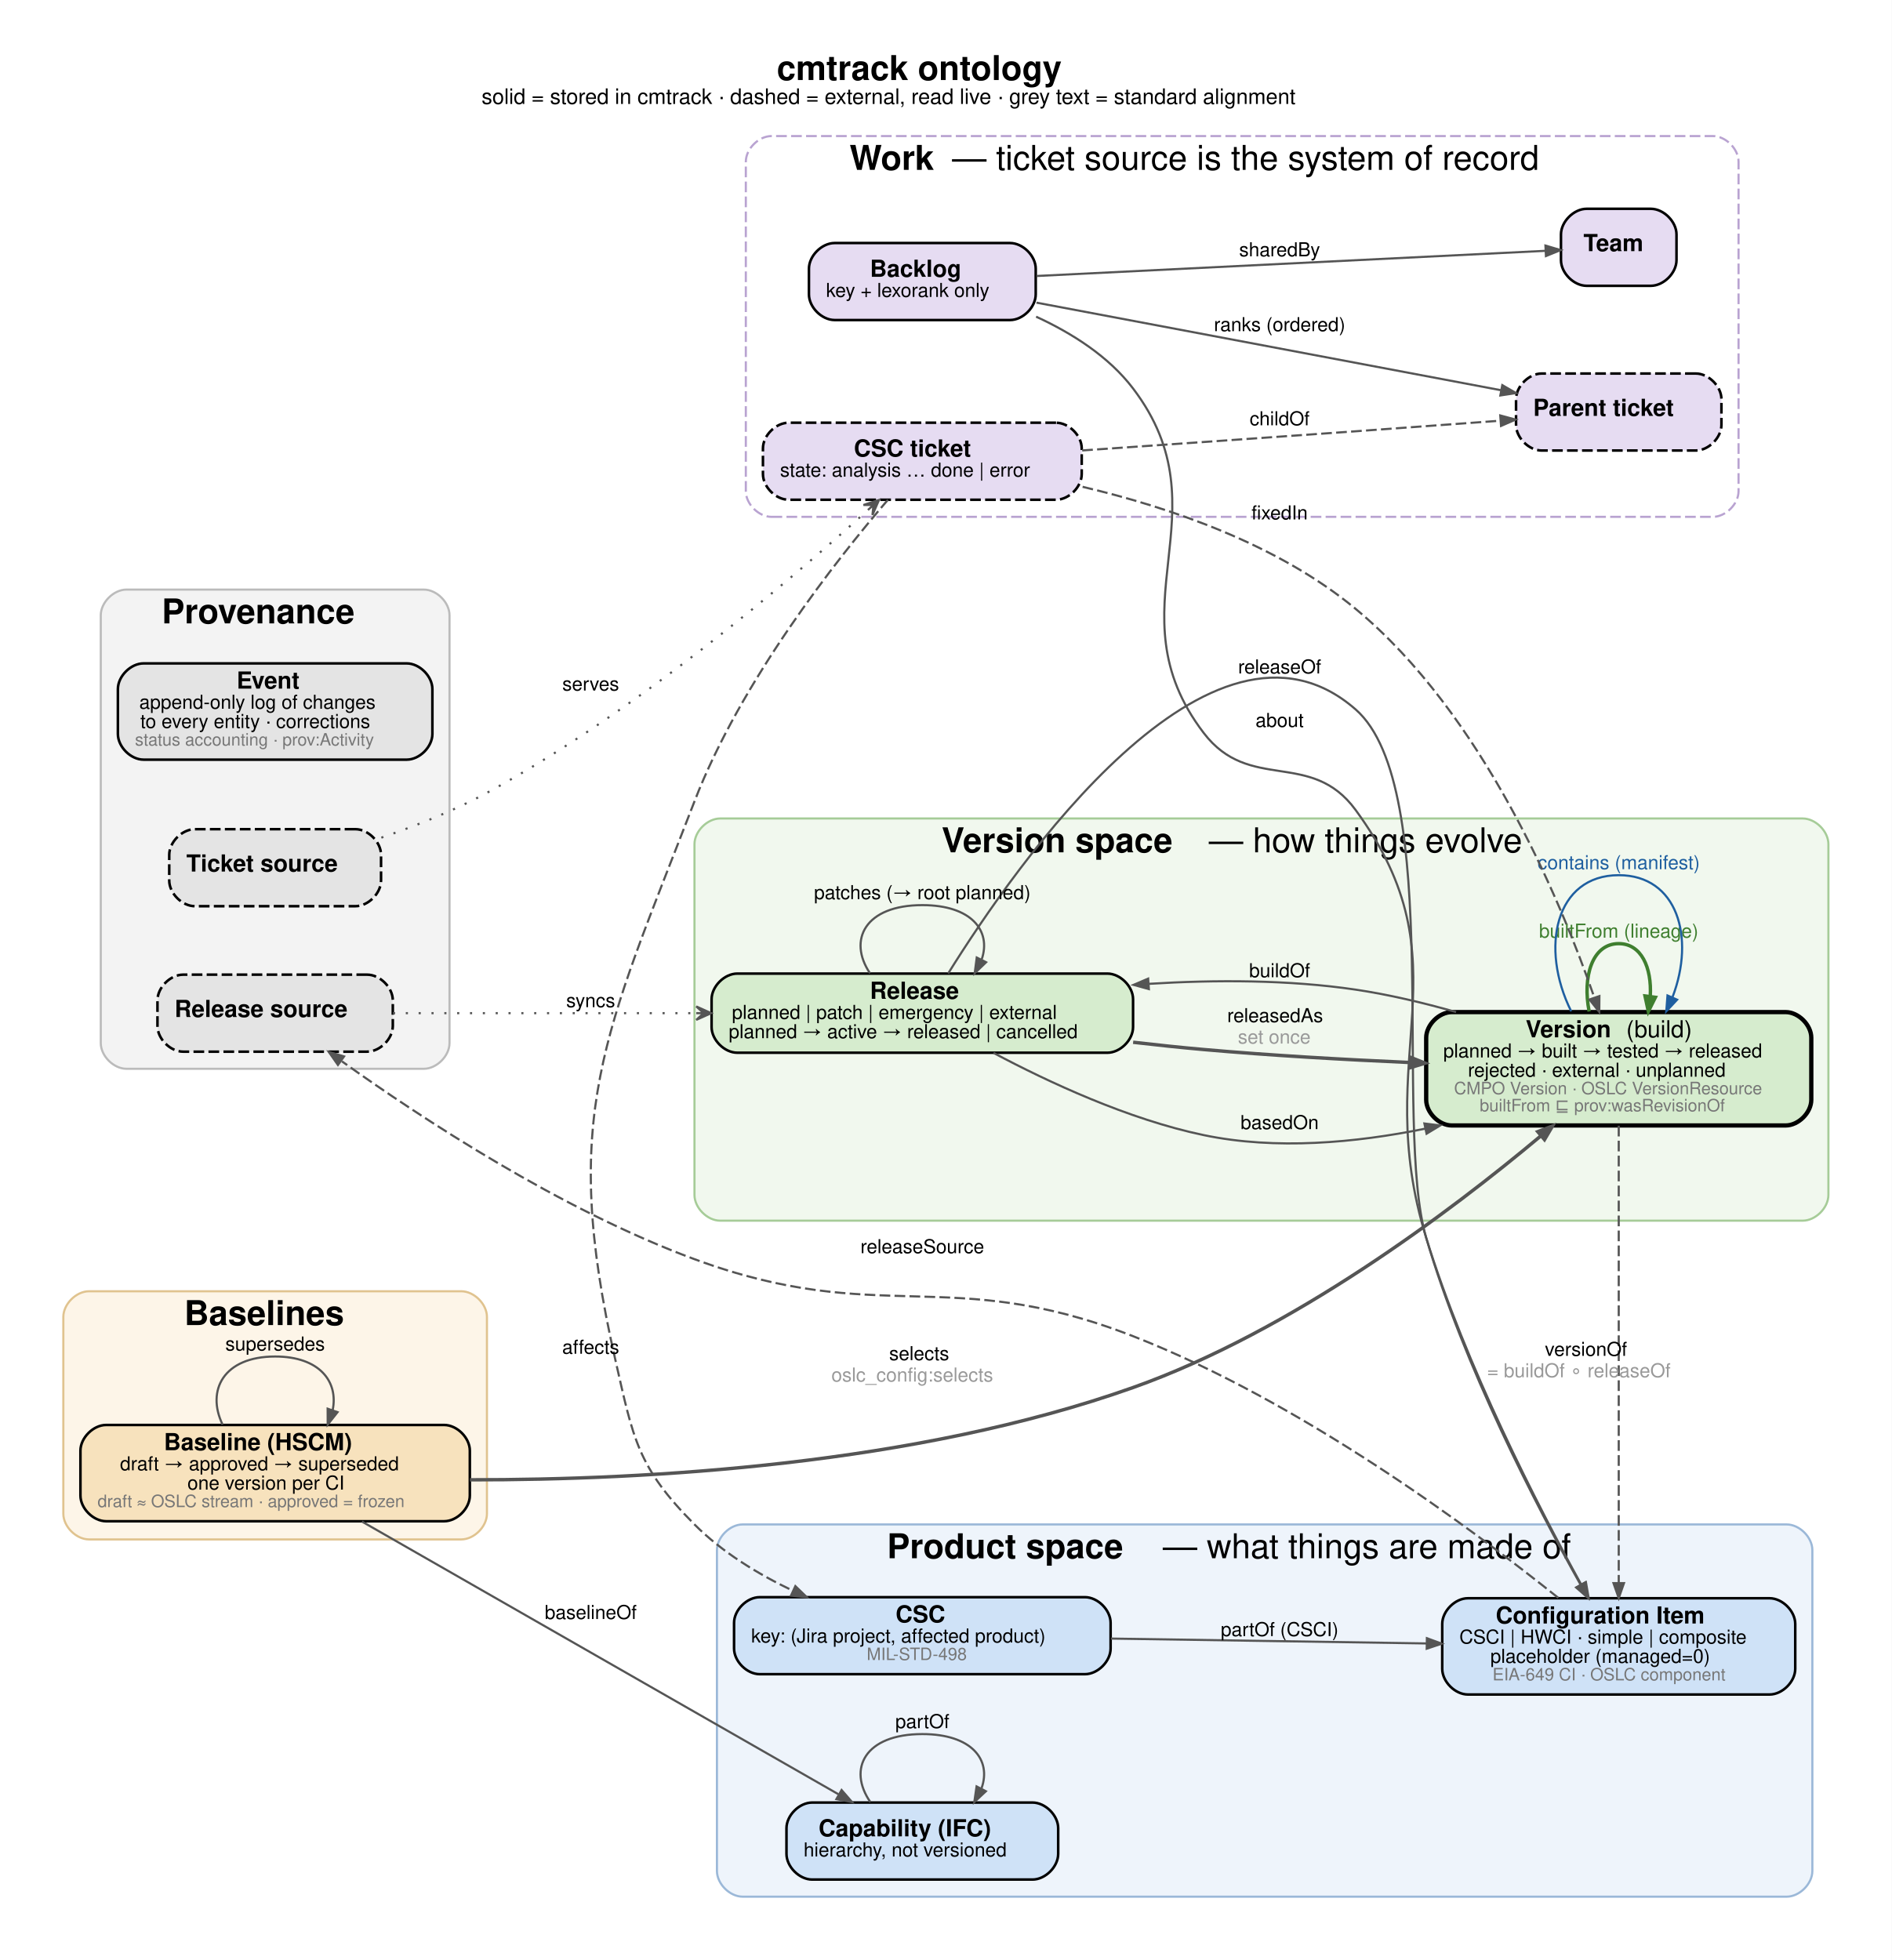
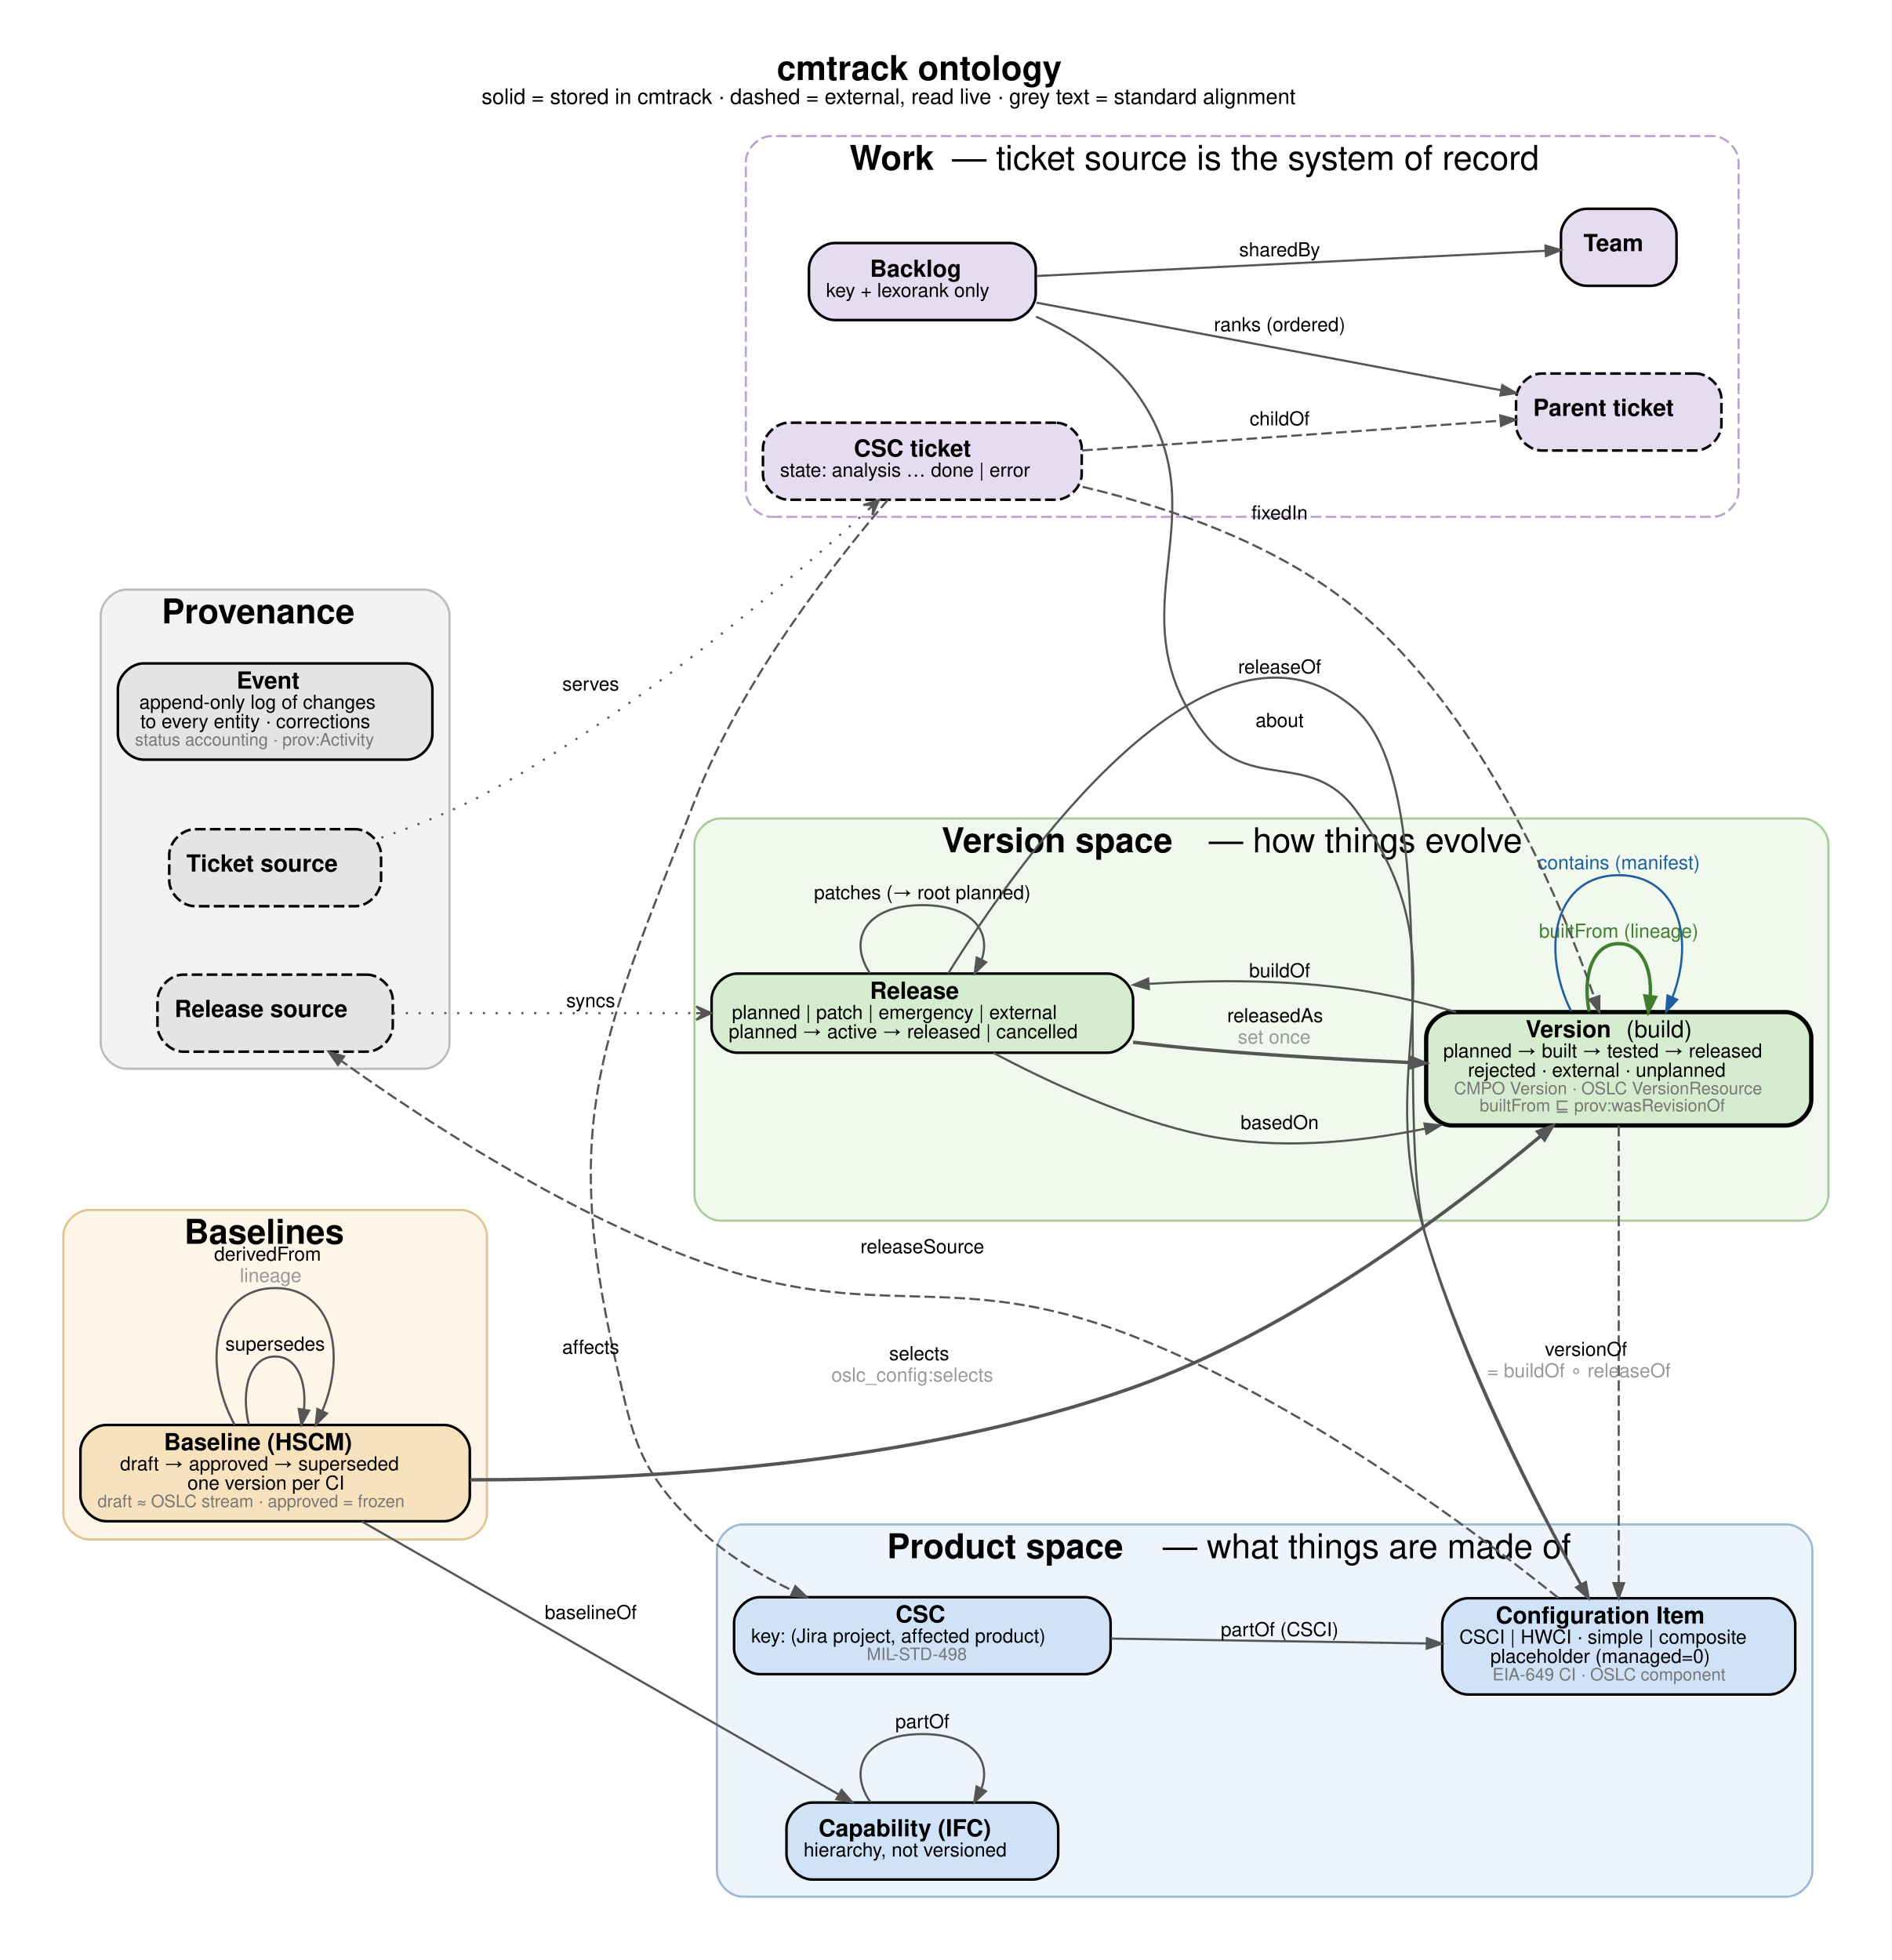
<svg xmlns="http://www.w3.org/2000/svg" width="884pt" height="916pt" viewBox="0.00 0.00 884.20 916.20">
  <g id="graph0" class="graph" transform="scale(1 1) rotate(0) translate(21.6 894.6)">
    <polygon fill="white" stroke="transparent" points="-21.6,21.6 -21.6,-894.6 862.6,-894.6 862.6,21.6 -21.6,21.6" />
    <text text-anchor="start" x="341.5" y="-857.2" font-family="Helvetica,sans-Serif" font-weight="bold" font-size="16.00">cmtrack ontology</text>
    <text text-anchor="start" x="203.5" y="-846" font-family="Helvetica,sans-Serif" font-size="10.00">solid = stored in cmtrack · dashed = external, read live · grey text = standard alignment</text>
    <g id="clust1" class="cluster">
      <path fill="#eef4fb" stroke="#9bb8d8" d="M325.5,-8C325.5,-8 813.5,-8 813.5,-8 819.5,-8 825.5,-14 825.5,-20 825.5,-20 825.5,-170 825.5,-170 825.5,-176 819.5,-182 813.5,-182 813.5,-182 325.5,-182 325.5,-182 319.5,-182 313.5,-176 313.5,-170 313.5,-170 313.5,-20 313.5,-20 313.5,-14 319.5,-8 325.5,-8" />
      <text text-anchor="start" x="393" y="-166.2" font-family="Helvetica,sans-Serif" font-weight="bold" font-size="16.00">Product space</text>
      <text text-anchor="start" x="522" y="-166.2" font-family="Helvetica,sans-Serif" font-size="16.00"> — what things are made of</text>
    </g>
    <g id="clust2" class="cluster">
      <path fill="#f1f8ee" stroke="#a6cc98" d="M315,-324C315,-324 821,-324 821,-324 827,-324 833,-330 833,-336 833,-336 833,-500 833,-500 833,-506 827,-512 821,-512 821,-512 315,-512 315,-512 309,-512 303,-506 303,-500 303,-500 303,-336 303,-336 303,-330 309,-324 315,-324" />
      <text text-anchor="start" x="418.5" y="-496.2" font-family="Helvetica,sans-Serif" font-weight="bold" font-size="16.00">Version space</text>
      <text text-anchor="start" x="543.5" y="-496.2" font-family="Helvetica,sans-Serif" font-size="16.00"> — how things evolve</text>
    </g>
    <g id="clust3" class="cluster">
-       <path fill="#fdf5e8" stroke="#e0c38f" d="M20,-175C20,-175 194,-175 194,-175 200,-175 206,-181 206,-187 206,-187 206,-279 206,-279 206,-285 200,-291 194,-291 194,-291 20,-291 20,-291 14,-291 8,-285 8,-279 8,-279 8,-187 8,-187 8,-181 14,-175 20,-175" />
-       <text text-anchor="start" x="64.5" y="-275.2" font-family="Helvetica,sans-Serif" font-weight="bold" font-size="16.00">Baselines</text>
+       <path fill="#fdf5e8" stroke="#e0c38f" d="M20,-175C20,-175 194,-175 194,-175 200,-175 206,-181 206,-187 206,-187 206,-317 206,-317 206,-323 200,-329 194,-329 194,-329 20,-329 20,-329 14,-329 8,-323 8,-317 8,-317 8,-187 8,-187 8,-181 14,-175 20,-175" />
+       <text text-anchor="start" x="64.5" y="-313.2" font-family="Helvetica,sans-Serif" font-weight="bold" font-size="16.00">Baselines</text>
    </g>
    <g id="clust4" class="cluster">
      <path fill="none" stroke="#b9a3d1" stroke-dasharray="5,2" d="M339,-653C339,-653 779,-653 779,-653 785,-653 791,-659 791,-665 791,-665 791,-819 791,-819 791,-825 785,-831 779,-831 779,-831 339,-831 339,-831 333,-831 327,-825 327,-819 327,-819 327,-665 327,-665 327,-659 333,-653 339,-653" />
      <text text-anchor="start" x="375.5" y="-815.2" font-family="Helvetica,sans-Serif" font-weight="bold" font-size="16.00">Work</text>
      <text text-anchor="start" x="423.5" y="-815.2" font-family="Helvetica,sans-Serif" font-size="16.00"> — ticket source is the system of record</text>
    </g>
    <g id="clust5" class="cluster">
      <path fill="#f3f3f3" stroke="#bbbbbb" d="M37.5,-395C37.5,-395 176.5,-395 176.5,-395 182.5,-395 188.5,-401 188.5,-407 188.5,-407 188.5,-607 188.5,-607 188.5,-613 182.5,-619 176.5,-619 176.5,-619 37.5,-619 37.5,-619 31.5,-619 25.5,-613 25.5,-607 25.5,-607 25.5,-407 25.5,-407 25.5,-401 31.5,-395 37.5,-395" />
      <text text-anchor="start" x="54" y="-603.2" font-family="Helvetica,sans-Serif" font-weight="bold" font-size="16.00">Provenance</text>
    </g>
    <g id="node1" class="node">
      <path fill="#cfe2f7" stroke="black" stroke-width="1.2" d="M805.5,-147.5C805.5,-147.5 664.5,-147.5 664.5,-147.5 658.5,-147.5 652.5,-141.5 652.5,-135.5 652.5,-135.5 652.5,-114.5 652.5,-114.5 652.5,-108.5 658.5,-102.5 664.5,-102.5 664.5,-102.5 805.5,-102.5 805.5,-102.5 811.5,-102.5 817.5,-108.5 817.5,-114.5 817.5,-114.5 817.5,-135.5 817.5,-135.5 817.5,-141.5 811.5,-147.5 805.5,-147.5" />
      <text text-anchor="start" x="677.5" y="-135.7" font-family="Helvetica,sans-Serif" font-weight="bold" font-size="11.00">Configuration Item</text>
      <text text-anchor="start" x="660.5" y="-126.3" font-family="Helvetica,sans-Serif" font-size="9.00">CSCI | HWCI · simple | composite</text>
      <text text-anchor="start" x="675" y="-117.3" font-family="Helvetica,sans-Serif" font-size="9.00">placeholder (managed=0)</text>
      <text text-anchor="start" x="676" y="-109.1" font-family="Helvetica,sans-Serif" font-size="8.00" fill="#777777">EIA-649 CI · OSLC component</text>
    </g>
    <g id="node12" class="node">
      <path fill="#e4e4e4" stroke="black" stroke-width="1.2" stroke-dasharray="5,2" d="M150,-439C150,-439 64,-439 64,-439 58,-439 52,-433 52,-427 52,-427 52,-415 52,-415 52,-409 58,-403 64,-403 64,-403 150,-403 150,-403 156,-403 162,-409 162,-415 162,-415 162,-427 162,-427 162,-433 156,-439 150,-439" />
      <text text-anchor="start" x="60" y="-419.2" font-family="Helvetica,sans-Serif" font-weight="bold" font-size="11.00">Release source</text>
    </g>
-     <g id="edge20" class="edge">
+     <g id="edge21" class="edge">
      <path fill="none" stroke="#555555" stroke-dasharray="5,2" d="M706.74,-147.68C666.14,-180.2 586.17,-239.49 508,-270 421.83,-303.64 389.79,-273.99 303,-306 240.43,-329.08 175.13,-372.09 138.22,-398.47" />
      <polygon fill="#555555" stroke="#555555" points="136.35,-396.79 132.1,-402.87 139.21,-400.77 136.35,-396.79" />
      <text text-anchor="middle" x="409.5" y="-308.8" font-family="Helvetica,sans-Serif" font-size="9.00">releaseSource</text>
    </g>
    <g id="node2" class="node">
      <path fill="#cfe2f7" stroke="black" stroke-width="1.2" d="M485.5,-148C485.5,-148 333.5,-148 333.5,-148 327.5,-148 321.5,-142 321.5,-136 321.5,-136 321.5,-124 321.5,-124 321.5,-118 327.5,-112 333.5,-112 333.5,-112 485.5,-112 485.5,-112 491.5,-112 497.5,-118 497.5,-124 497.5,-124 497.5,-136 497.5,-136 497.5,-142 491.5,-148 485.5,-148" />
      <text text-anchor="start" x="397" y="-136.2" font-family="Helvetica,sans-Serif" font-weight="bold" font-size="11.00">CSC</text>
      <text text-anchor="start" x="329.5" y="-126.8" font-family="Helvetica,sans-Serif" font-size="9.00">key: (Jira project, affected product)</text>
      <text text-anchor="start" x="383.5" y="-118.6" font-family="Helvetica,sans-Serif" font-size="8.00" fill="#777777">MIL-STD-498</text>
    </g>
    <g id="edge1" class="edge">
      <path fill="none" stroke="#555555" d="M497.62,-128.65C543.36,-127.95 599.31,-127.08 645.29,-126.37" />
      <polygon fill="#555555" stroke="#555555" points="645.33,-128.82 652.29,-126.26 645.25,-123.92 645.33,-128.82" />
      <text text-anchor="middle" x="576.5" y="-129.8" font-family="Helvetica,sans-Serif" font-size="9.00">partOf (CSCI)</text>
    </g>
    <g id="node3" class="node">
      <path fill="#cfe2f7" stroke="black" stroke-width="1.2" d="M461,-52C461,-52 358,-52 358,-52 352,-52 346,-46 346,-40 346,-40 346,-28 346,-28 346,-22 352,-16 358,-16 358,-16 461,-16 461,-16 467,-16 473,-22 473,-28 473,-28 473,-40 473,-40 473,-46 467,-52 461,-52" />
      <text text-anchor="start" x="361" y="-36.2" font-family="Helvetica,sans-Serif" font-weight="bold" font-size="11.00">Capability (IFC)</text>
      <text text-anchor="start" x="354" y="-26.8" font-family="Helvetica,sans-Serif" font-size="9.00">hierarchy, not versioned</text>
    </g>
    <g id="edge2" class="edge">
      <path fill="none" stroke="#555555" d="M385.21,-52.2C374.48,-67.7 382.58,-84 409.5,-84 432.63,-84 441.87,-71.96 437.2,-58.74" />
      <polygon fill="#555555" stroke="#555555" points="439.2,-57.28 433.79,-52.2 434.85,-59.54 439.2,-57.28" />
      <text text-anchor="middle" x="409.5" y="-86.8" font-family="Helvetica,sans-Serif" font-size="9.00">partOf</text>
    </g>
    <g id="node4" class="node">
      <path fill="#d6ecce" stroke="black" stroke-width="1.2" d="M496,-439.5C496,-439.5 323,-439.5 323,-439.5 317,-439.5 311,-433.5 311,-427.5 311,-427.5 311,-414.5 311,-414.5 311,-408.5 317,-402.5 323,-402.5 323,-402.5 496,-402.5 496,-402.5 502,-402.5 508,-408.5 508,-414.5 508,-414.5 508,-427.5 508,-427.5 508,-433.5 502,-439.5 496,-439.5" />
      <text text-anchor="start" x="385" y="-427.7" font-family="Helvetica,sans-Serif" font-weight="bold" font-size="11.00">Release</text>
      <text text-anchor="start" x="320.5" y="-418.3" font-family="Helvetica,sans-Serif" font-size="9.00">planned | patch | emergency | external</text>
      <text text-anchor="start" x="319" y="-409.3" font-family="Helvetica,sans-Serif" font-size="9.00">planned → active → released | cancelled</text>
    </g>
    <g id="edge3" class="edge">
      <path fill="none" stroke="#555555" d="M421.58,-439.56C452.98,-489.99 544.7,-621.91 612,-563 653.67,-526.53 629.46,-369.15 645,-316 662.59,-255.84 696.5,-190.65 717.01,-154.11" />
      <polygon fill="#555555" stroke="#555555" points="719.36,-154.93 720.67,-147.63 715.09,-152.52 719.36,-154.93" />
      <text text-anchor="middle" x="576.5" y="-579.8" font-family="Helvetica,sans-Serif" font-size="9.00">releaseOf</text>
    </g>
    <g id="edge8" class="edge">
      <path fill="none" stroke="#555555" d="M385.03,-439.65C374.57,-455.22 382.73,-471.5 409.5,-471.5 432.51,-471.5 441.76,-459.48 437.28,-446.21" />
      <polygon fill="#555555" stroke="#555555" points="439.31,-444.8 433.97,-439.65 434.93,-447 439.31,-444.8" />
      <text text-anchor="middle" x="409.5" y="-474.3" font-family="Helvetica,sans-Serif" font-size="9.00">patches (→ root planned)</text>
    </g>
    <g id="node5" class="node">
      <path fill="#d6ecce" stroke="black" stroke-width="2" d="M813,-421.5C813,-421.5 657,-421.5 657,-421.5 651,-421.5 645,-415.5 645,-409.5 645,-409.5 645,-380.5 645,-380.5 645,-374.5 651,-368.5 657,-368.5 657,-368.5 813,-368.5 813,-368.5 819,-368.5 825,-374.5 825,-380.5 825,-380.5 825,-409.5 825,-409.5 825,-415.5 819,-421.5 813,-421.5" />
      <text text-anchor="start" x="691.5" y="-409.7" font-family="Helvetica,sans-Serif" font-weight="bold" font-size="11.00">Version</text>
      <text text-anchor="start" x="738.5" y="-409.7" font-family="Helvetica,sans-Serif" font-size="11.00"> (build)</text>
      <text text-anchor="start" x="653" y="-400.3" font-family="Helvetica,sans-Serif" font-size="9.00">planned → built → tested → released</text>
      <text text-anchor="start" x="664.5" y="-391.3" font-family="Helvetica,sans-Serif" font-size="9.00">rejected · external · unplanned</text>
      <text text-anchor="start" x="658" y="-383.1" font-family="Helvetica,sans-Serif" font-size="8.00" fill="#777777">CMPO Version · OSLC VersionResource</text>
      <text text-anchor="start" x="670" y="-375.1" font-family="Helvetica,sans-Serif" font-size="8.00" fill="#777777">builtFrom ⊑ prov:wasRevisionOf</text>
    </g>
    <g id="edge9" class="edge">
      <path fill="none" stroke="#555555" d="M442.77,-402.42C468.45,-388.76 505.79,-371.35 541,-364 574.65,-356.97 611.89,-360.36 644.61,-367.02" />
      <polygon fill="#555555" stroke="#555555" points="644.16,-369.43 651.52,-368.49 645.18,-364.64 644.16,-369.43" />
      <text text-anchor="middle" x="576.5" y="-366.8" font-family="Helvetica,sans-Serif" font-size="9.00">basedOn</text>
    </g>
    <g id="edge10" class="edge">
      <path fill="none" stroke="#555555" stroke-width="1.6" d="M508.03,-407.4C519.14,-406.12 530.3,-404.94 541,-404 572.24,-401.24 606.41,-399.3 637.2,-397.94" />
      <polygon fill="#555555" stroke="#555555" stroke-width="1.6" points="637.65,-400.37 644.53,-397.63 637.44,-395.48 637.65,-400.37" />
      <text text-anchor="start" x="552" y="-416.8" font-family="Helvetica,sans-Serif" font-size="9.00">releasedAs</text>
      <text text-anchor="start" x="557" y="-406.8" font-family="Helvetica,sans-Serif" font-size="9.00" fill="#999999">set once</text>
    </g>
    <g id="edge5" class="edge">
      <path fill="none" stroke="#555555" stroke-dasharray="5,2" d="M735,-368.38C735,-317.67 735,-207.6 735,-154.64" />
      <polygon fill="#555555" stroke="#555555" points="737.45,-154.56 735,-147.56 732.55,-154.56 737.45,-154.56" />
      <text text-anchor="start" x="700.5" y="-260.8" font-family="Helvetica,sans-Serif" font-size="9.00">versionOf</text>
      <text text-anchor="start" x="673.5" y="-250.8" font-family="Helvetica,sans-Serif" font-size="9.00" fill="#999999">= buildOf ∘ releaseOf</text>
    </g>
    <g id="edge4" class="edge">
      <path fill="none" stroke="#555555" d="M658.97,-421.52C643.62,-425.88 627.44,-429.71 612,-432 580.75,-436.63 546.51,-436.64 515.27,-434.7" />
      <polygon fill="#555555" stroke="#555555" points="515.38,-432.25 508.23,-434.23 515.05,-437.14 515.38,-432.25" />
      <text text-anchor="middle" x="576.5" y="-437.8" font-family="Helvetica,sans-Serif" font-size="9.00">buildOf</text>
    </g>
    <g id="edge6" class="edge">
      <path fill="none" stroke="#3f7f2f" stroke-width="1.6" d="M721.17,-421.78C717.97,-438.07 722.58,-453.5 735,-453.5 745.58,-453.5 750.49,-442.31 749.74,-428.93" />
      <polygon fill="#3f7f2f" stroke="#3f7f2f" stroke-width="1.6" points="752.14,-428.41 748.83,-421.78 747.28,-429.03 752.14,-428.41" />
      <text text-anchor="middle" x="735" y="-456.3" font-family="Helvetica,sans-Serif" font-size="9.00" fill="#3f7f2f">builtFrom (lineage)</text>
    </g>
    <g id="edge7" class="edge">
      <path fill="none" stroke="#1f5fa0" d="M712.78,-421.87C697.97,-451.56 705.38,-485.5 735,-485.5 762.43,-485.5 770.81,-456.41 760.15,-428.53" />
      <polygon fill="#1f5fa0" stroke="#1f5fa0" points="762.28,-427.29 757.22,-421.87 757.79,-429.26 762.28,-427.29" />
      <text text-anchor="middle" x="735" y="-488.3" font-family="Helvetica,sans-Serif" font-size="9.00" fill="#1f5fa0">contains (manifest)</text>
    </g>
    <g id="node6" class="node">
      <path fill="#f7e2bd" stroke="black" stroke-width="1.2" d="M186,-228.5C186,-228.5 28,-228.5 28,-228.5 22,-228.5 16,-222.5 16,-216.5 16,-216.5 16,-195.5 16,-195.5 16,-189.5 22,-183.5 28,-183.5 28,-183.5 186,-183.5 186,-183.5 192,-183.5 198,-189.5 198,-195.5 198,-195.5 198,-216.5 198,-216.5 198,-222.5 192,-228.5 186,-228.5" />
      <text text-anchor="start" x="55" y="-216.7" font-family="Helvetica,sans-Serif" font-weight="bold" font-size="11.00">Baseline (HSCM)</text>
      <text text-anchor="start" x="34.5" y="-207.3" font-family="Helvetica,sans-Serif" font-size="9.00">draft → approved → superseded</text>
      <text text-anchor="start" x="66" y="-198.3" font-family="Helvetica,sans-Serif" font-size="9.00">one version per CI</text>
      <text text-anchor="start" x="24" y="-190.1" font-family="Helvetica,sans-Serif" font-size="8.00" fill="#777777">draft ≈ OSLC stream · approved = frozen</text>
    </g>
    <g id="edge11" class="edge">
      <path fill="none" stroke="#555555" d="M147.59,-183.34C205.6,-150.13 312.99,-88.67 370.23,-55.9" />
      <polygon fill="#555555" stroke="#555555" points="371.76,-57.85 376.62,-52.25 369.33,-53.6 371.76,-57.85" />
      <text text-anchor="middle" x="254.5" y="-137.8" font-family="Helvetica,sans-Serif" font-size="9.00">baselineOf</text>
    </g>
    <g id="edge12" class="edge">
      <path fill="none" stroke="#555555" stroke-width="1.6" d="M198.06,-202.86C280.93,-202.77 406.06,-209.79 508,-246 582.38,-272.42 656.44,-328.31 698.59,-363.63" />
      <polygon fill="#555555" stroke="#555555" stroke-width="1.6" points="697.14,-365.61 704.07,-368.25 700.3,-361.87 697.14,-365.61" />
      <text text-anchor="start" x="394" y="-258.8" font-family="Helvetica,sans-Serif" font-size="9.00">selects</text>
      <text text-anchor="start" x="367" y="-248.8" font-family="Helvetica,sans-Serif" font-size="9.00" fill="#999999">oslc_config:selects</text>
    </g>
    <g id="edge13" class="edge">
-       <path fill="none" stroke="#555555" d="M82.43,-228.68C74.72,-244.67 82.9,-260.5 107,-260.5 127.71,-260.5 136.67,-248.81 133.88,-235.37" />
-       <polygon fill="#555555" stroke="#555555" points="136.17,-234.49 131.57,-228.68 131.54,-236.09 136.17,-234.49" />
+       <path fill="none" stroke="#555555" d="M94.72,-228.68C90.86,-244.67 94.95,-260.5 107,-260.5 117.26,-260.5 121.75,-249.02 120.48,-235.74" />
+       <polygon fill="#555555" stroke="#555555" points="122.87,-235.17 119.28,-228.68 118.03,-235.99 122.87,-235.17" />
      <text text-anchor="middle" x="107" y="-263.3" font-family="Helvetica,sans-Serif" font-size="9.00">supersedes</text>
+     </g>
+     <g id="edge14" class="edge">
+       <path fill="none" stroke="#555555" d="M88.05,-228.59C72.31,-257.65 78.63,-292.5 107,-292.5 133.27,-292.5 140.63,-262.63 129.09,-235.14" />
+       <polygon fill="#555555" stroke="#555555" points="131.19,-233.85 125.95,-228.59 126.77,-235.96 131.19,-233.85" />
+       <text text-anchor="start" x="78.5" y="-305.3" font-family="Helvetica,sans-Serif" font-size="9.00">derivedFrom</text>
+       <text text-anchor="start" x="90.5" y="-295.3" font-family="Helvetica,sans-Serif" font-size="9.00" fill="#999999">lineage</text>
    </g>
    <g id="node7" class="node">
      <path fill="#e6dcf2" stroke="black" stroke-width="1.2" stroke-dasharray="5,2" d="M771,-720C771,-720 699,-720 699,-720 693,-720 687,-714 687,-708 687,-708 687,-696 687,-696 687,-690 693,-684 699,-684 699,-684 771,-684 771,-684 777,-684 783,-690 783,-696 783,-696 783,-708 783,-708 783,-714 777,-720 771,-720" />
      <text text-anchor="start" x="695" y="-700.2" font-family="Helvetica,sans-Serif" font-weight="bold" font-size="11.00">Parent ticket</text>
    </g>
    <g id="node8" class="node">
      <path fill="#e6dcf2" stroke="black" stroke-width="1.2" stroke-dasharray="5,2" d="M472,-697C472,-697 347,-697 347,-697 341,-697 335,-691 335,-685 335,-685 335,-673 335,-673 335,-667 341,-661 347,-661 347,-661 472,-661 472,-661 478,-661 484,-667 484,-673 484,-673 484,-685 484,-685 484,-691 478,-697 472,-697" />
      <text text-anchor="start" x="377.5" y="-681.2" font-family="Helvetica,sans-Serif" font-weight="bold" font-size="11.00">CSC ticket</text>
      <text text-anchor="start" x="343" y="-671.8" font-family="Helvetica,sans-Serif" font-size="9.00">state: analysis … done | error</text>
    </g>
-     <g id="edge15" class="edge">
+     <g id="edge16" class="edge">
      <path fill="none" stroke="#555555" stroke-dasharray="5,2" d="M393.4,-660.97C369.41,-632.98 324.77,-576.41 303,-520 260.82,-410.7 239.98,-373.23 266,-259 274.43,-221.98 276.24,-208.93 303,-182 315.87,-169.05 332.61,-158.83 348.99,-151.01" />
      <polygon fill="#555555" stroke="#555555" points="350.15,-153.17 355.49,-148.01 348.1,-148.72 350.15,-153.17" />
      <text text-anchor="middle" x="254.5" y="-261.8" font-family="Helvetica,sans-Serif" font-size="9.00">affects</text>
    </g>
-     <g id="edge16" class="edge">
+     <g id="edge17" class="edge">
      <path fill="none" stroke="#555555" stroke-dasharray="5,2" d="M484.41,-667.04C525.58,-657.33 575.71,-640.09 612,-610 671.2,-560.91 707.3,-475.21 723.63,-428.2" />
      <polygon fill="#555555" stroke="#555555" points="725.96,-428.97 725.9,-421.55 721.32,-427.38 725.96,-428.97" />
      <text text-anchor="middle" x="576.5" y="-651.8" font-family="Helvetica,sans-Serif" font-size="9.00">fixedIn</text>
    </g>
-     <g id="edge14" class="edge">
+     <g id="edge15" class="edge">
      <path fill="none" stroke="#555555" stroke-dasharray="5,2" d="M484.2,-684.04C522.35,-686.68 569.68,-689.97 612,-693 634.17,-694.59 658.61,-696.38 679.75,-697.95" />
      <polygon fill="#555555" stroke="#555555" points="679.62,-700.4 686.79,-698.47 679.99,-695.51 679.62,-700.4" />
      <text text-anchor="middle" x="576.5" y="-695.8" font-family="Helvetica,sans-Serif" font-size="9.00">childOf</text>
    </g>
    <g id="node9" class="node">
      <path fill="#e6dcf2" stroke="black" stroke-width="1.2" d="M450.5,-781C450.5,-781 368.5,-781 368.5,-781 362.5,-781 356.5,-775 356.5,-769 356.5,-769 356.5,-757 356.5,-757 356.5,-751 362.5,-745 368.5,-745 368.5,-745 450.5,-745 450.5,-745 456.5,-745 462.5,-751 462.5,-757 462.5,-757 462.5,-769 462.5,-769 462.5,-775 456.5,-781 450.5,-781" />
      <text text-anchor="start" x="385" y="-765.2" font-family="Helvetica,sans-Serif" font-weight="bold" font-size="11.00">Backlog</text>
      <text text-anchor="start" x="364.5" y="-755.8" font-family="Helvetica,sans-Serif" font-size="9.00">key + lexorank only</text>
    </g>
-     <g id="edge19" class="edge">
+     <g id="edge20" class="edge">
      <path fill="none" stroke="#555555" d="M462.68,-746.57C479.45,-738.87 496.61,-728 508,-713 552.18,-654.83 496.69,-610.07 541,-552 562.46,-523.87 591.08,-544.54 612,-516 665.26,-443.34 618.39,-402.07 645,-316 663.51,-256.12 697.11,-190.83 717.31,-154.2" />
      <polygon fill="#555555" stroke="#555555" points="719.66,-155.02 720.92,-147.71 715.38,-152.64 719.66,-155.02" />
      <text text-anchor="middle" x="576.5" y="-554.8" font-family="Helvetica,sans-Serif" font-size="9.00">about</text>
    </g>
-     <g id="edge17" class="edge">
+     <g id="edge18" class="edge">
      <path fill="none" stroke="#555555" d="M462.84,-753.13C522.46,-741.89 619.44,-723.6 679.82,-712.22" />
      <polygon fill="#555555" stroke="#555555" points="680.57,-714.57 687,-710.86 679.67,-709.75 680.57,-714.57" />
      <text text-anchor="middle" x="576.5" y="-739.8" font-family="Helvetica,sans-Serif" font-size="9.00">ranks (ordered)</text>
    </g>
    <g id="node10" class="node">
      <path fill="#e6dcf2" stroke="black" stroke-width="1.2" d="M750,-797C750,-797 720,-797 720,-797 714,-797 708,-791 708,-785 708,-785 708,-773 708,-773 708,-767 714,-761 720,-761 720,-761 750,-761 750,-761 756,-761 762,-767 762,-773 762,-773 762,-785 762,-785 762,-791 756,-797 750,-797" />
      <text text-anchor="start" x="718.5" y="-777.2" font-family="Helvetica,sans-Serif" font-weight="bold" font-size="11.00">Team</text>
    </g>
-     <g id="edge18" class="edge">
+     <g id="edge19" class="edge">
      <path fill="none" stroke="#555555" d="M462.84,-765.59C529.92,-768.91 644.28,-774.56 700.62,-777.35" />
      <polygon fill="#555555" stroke="#555555" points="700.74,-779.81 707.85,-777.71 700.98,-774.91 700.74,-779.81" />
      <text text-anchor="middle" x="576.5" y="-774.8" font-family="Helvetica,sans-Serif" font-size="9.00">sharedBy</text>
    </g>
    <g id="node11" class="node">
      <path fill="#e4e4e4" stroke="black" stroke-width="1.2" d="M168.5,-584.5C168.5,-584.5 45.5,-584.5 45.5,-584.5 39.5,-584.5 33.5,-578.5 33.5,-572.5 33.5,-572.5 33.5,-551.5 33.5,-551.5 33.5,-545.5 39.5,-539.5 45.5,-539.5 45.5,-539.5 168.5,-539.5 168.5,-539.5 174.5,-539.5 180.5,-545.5 180.5,-551.5 180.5,-551.5 180.5,-572.5 180.5,-572.5 180.5,-578.5 174.5,-584.5 168.5,-584.5" />
      <text text-anchor="start" x="89" y="-572.7" font-family="Helvetica,sans-Serif" font-weight="bold" font-size="11.00">Event</text>
      <text text-anchor="start" x="43.5" y="-563.3" font-family="Helvetica,sans-Serif" font-size="9.00">append-only log of changes</text>
      <text text-anchor="start" x="44" y="-554.3" font-family="Helvetica,sans-Serif" font-size="9.00">to every entity · corrections</text>
      <text text-anchor="start" x="41.5" y="-546.1" font-family="Helvetica,sans-Serif" font-size="8.00" fill="#777777">status accounting · prov:Activity</text>
    </g>
-     <g id="edge21" class="edge">
+     <g id="edge22" class="edge">
      <path fill="none" stroke="#555555" stroke-dasharray="1,5" d="M162.07,-421C201.37,-421 255.81,-421 303.53,-421" />
      <polygon fill="#555555" stroke="#555555" points="310.82,-421 303.82,-424.15 307.32,-421 303.82,-421 303.82,-421 303.82,-421 307.32,-421 303.82,-417.85 310.82,-421 310.82,-421" />
      <text text-anchor="middle" x="254.5" y="-423.8" font-family="Helvetica,sans-Serif" font-size="9.00">syncs</text>
    </g>
    <g id="node13" class="node">
      <path fill="#e4e4e4" stroke="black" stroke-width="1.2" stroke-dasharray="5,2" d="M144.5,-507C144.5,-507 69.5,-507 69.5,-507 63.5,-507 57.5,-501 57.5,-495 57.5,-495 57.5,-483 57.5,-483 57.5,-477 63.5,-471 69.5,-471 69.5,-471 144.5,-471 144.5,-471 150.5,-471 156.5,-477 156.5,-483 156.5,-483 156.5,-495 156.5,-495 156.5,-501 150.5,-507 144.5,-507" />
      <text text-anchor="start" x="65.5" y="-487.2" font-family="Helvetica,sans-Serif" font-weight="bold" font-size="11.00">Ticket source</text>
    </g>
-     <g id="edge22" class="edge">
+     <g id="edge23" class="edge">
      <path fill="none" stroke="#555555" stroke-dasharray="1,5" d="M156.64,-503.04C172.81,-508.57 190.61,-515.63 206,-524 275.77,-561.95 347.2,-622.83 383.7,-655.87" />
      <polygon fill="#555555" stroke="#555555" points="389.25,-660.92 381.96,-658.54 386.67,-658.57 384.08,-656.21 384.08,-656.21 384.08,-656.21 386.67,-658.57 386.2,-653.88 389.25,-660.92 389.25,-660.92" />
      <text text-anchor="middle" x="254.5" y="-571.8" font-family="Helvetica,sans-Serif" font-size="9.00">serves</text>
    </g>
  </g>
</svg>
